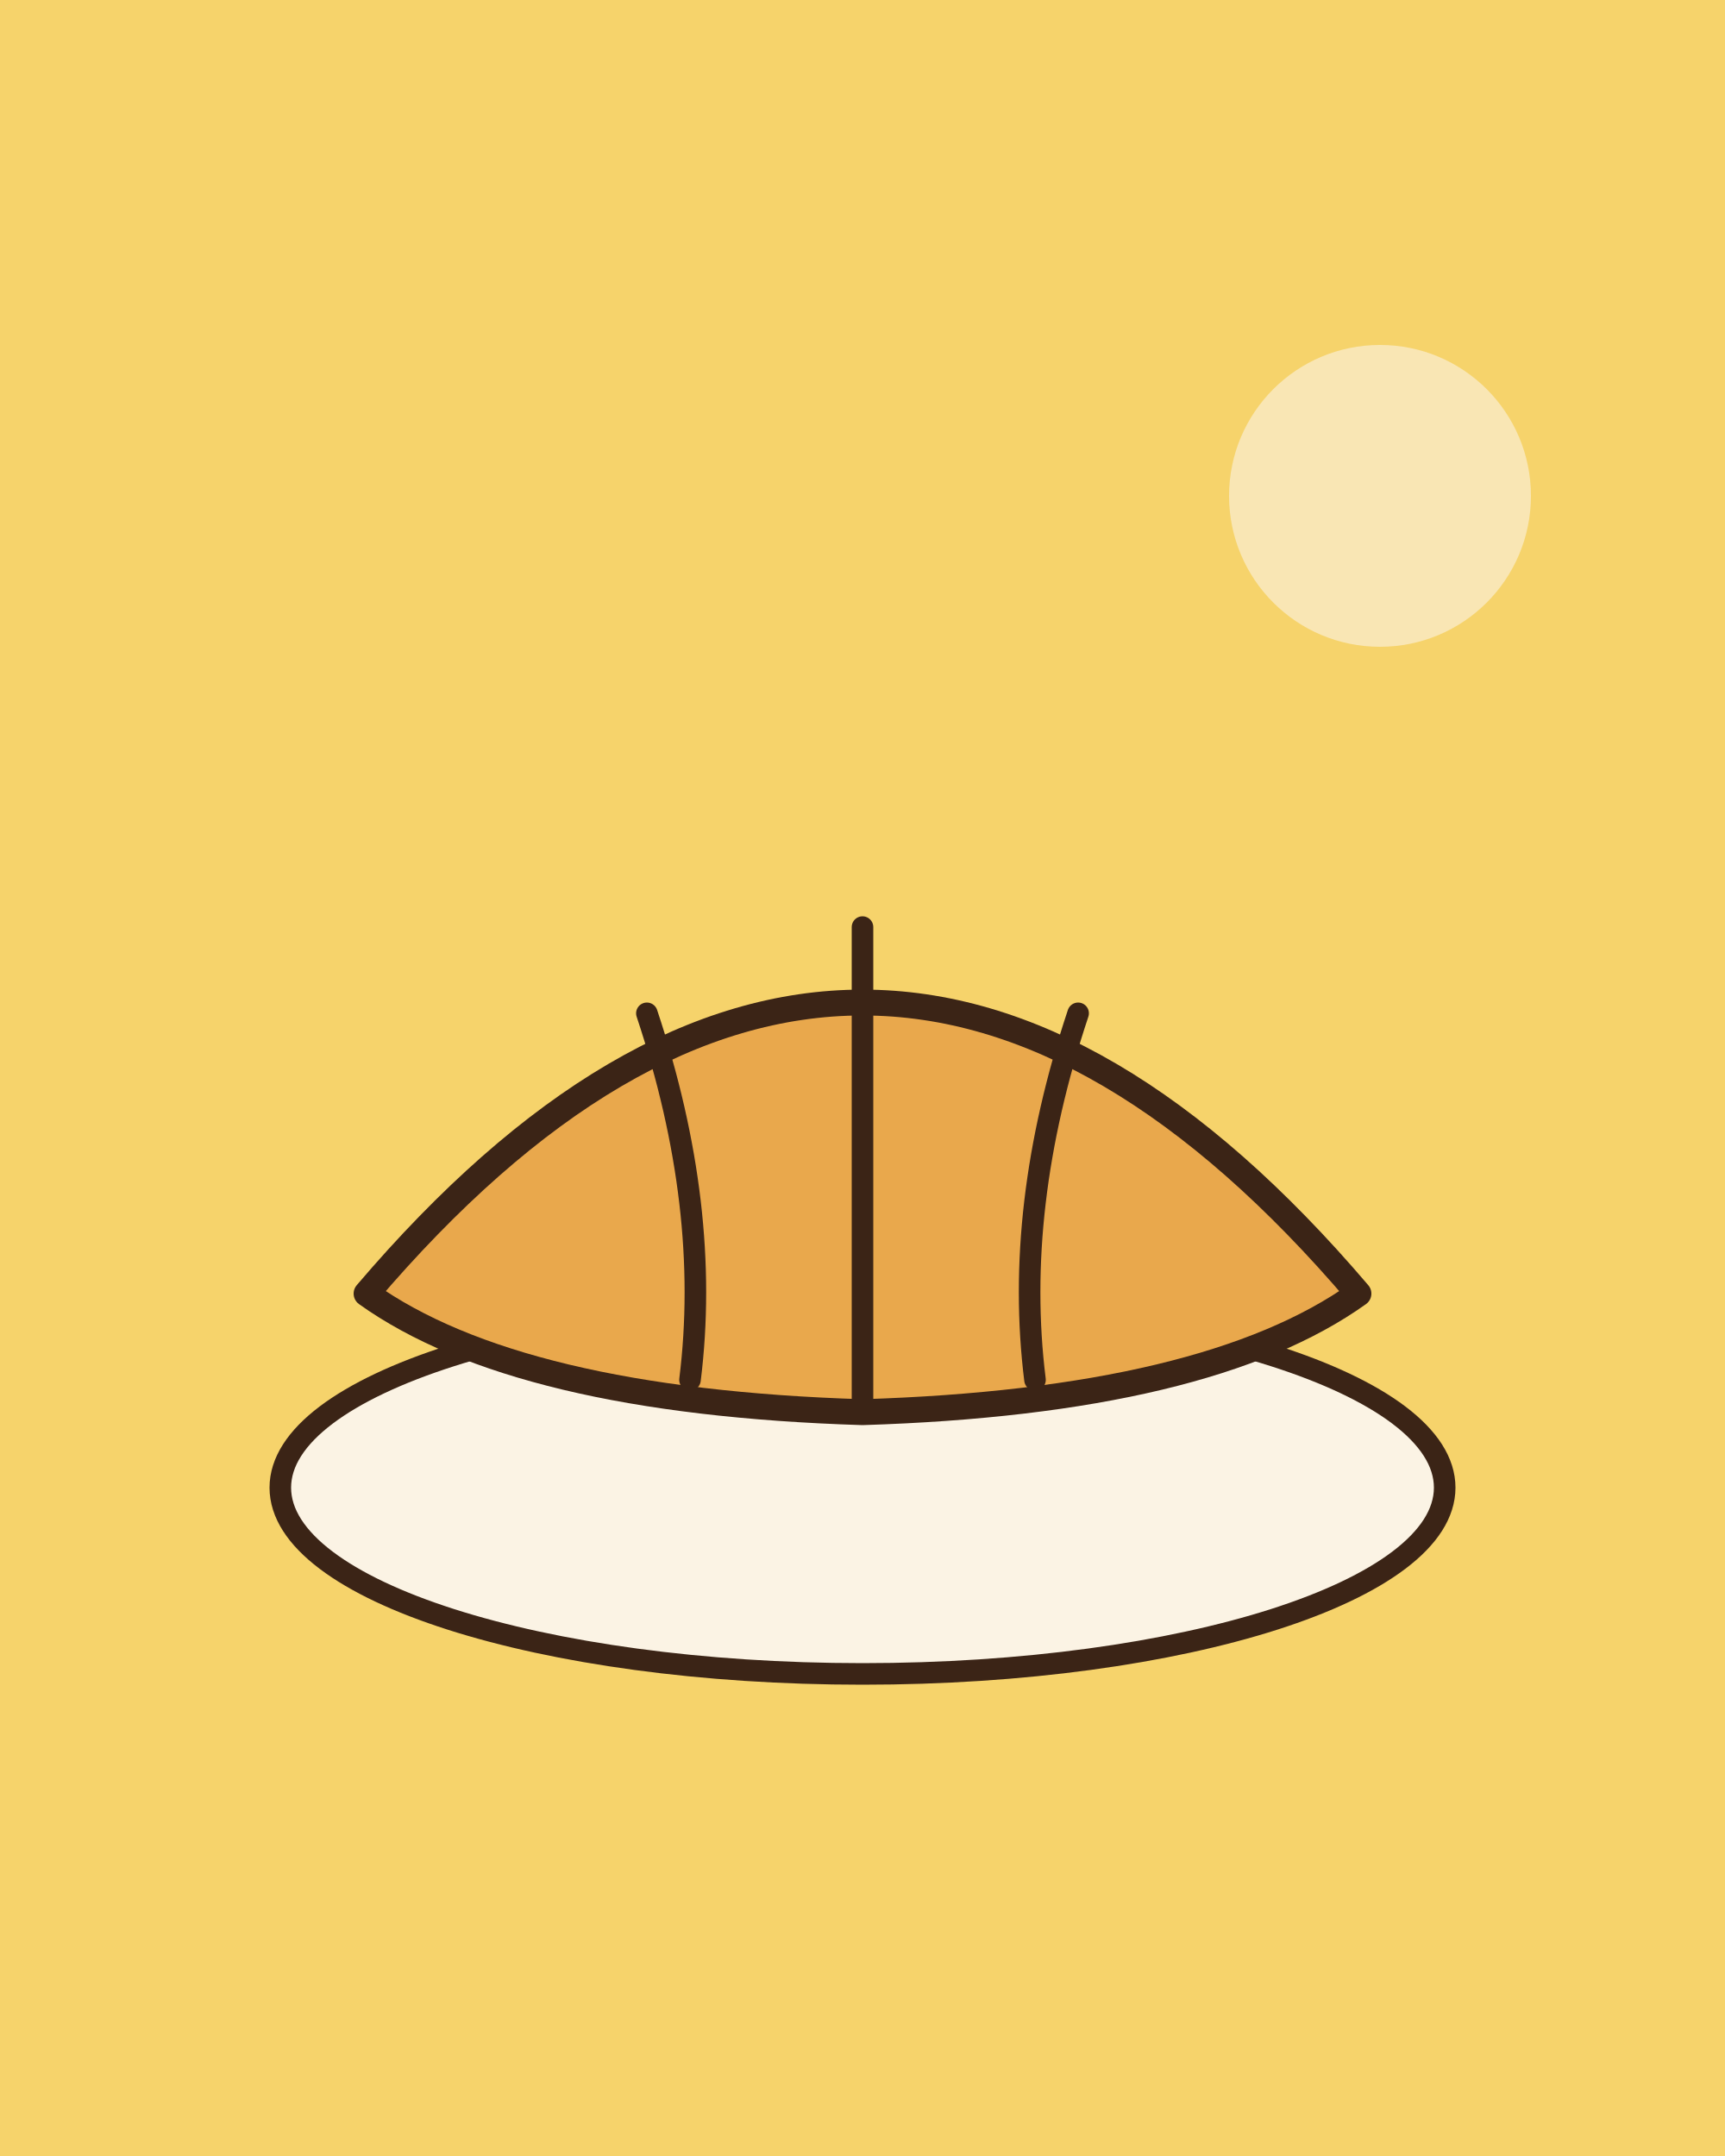
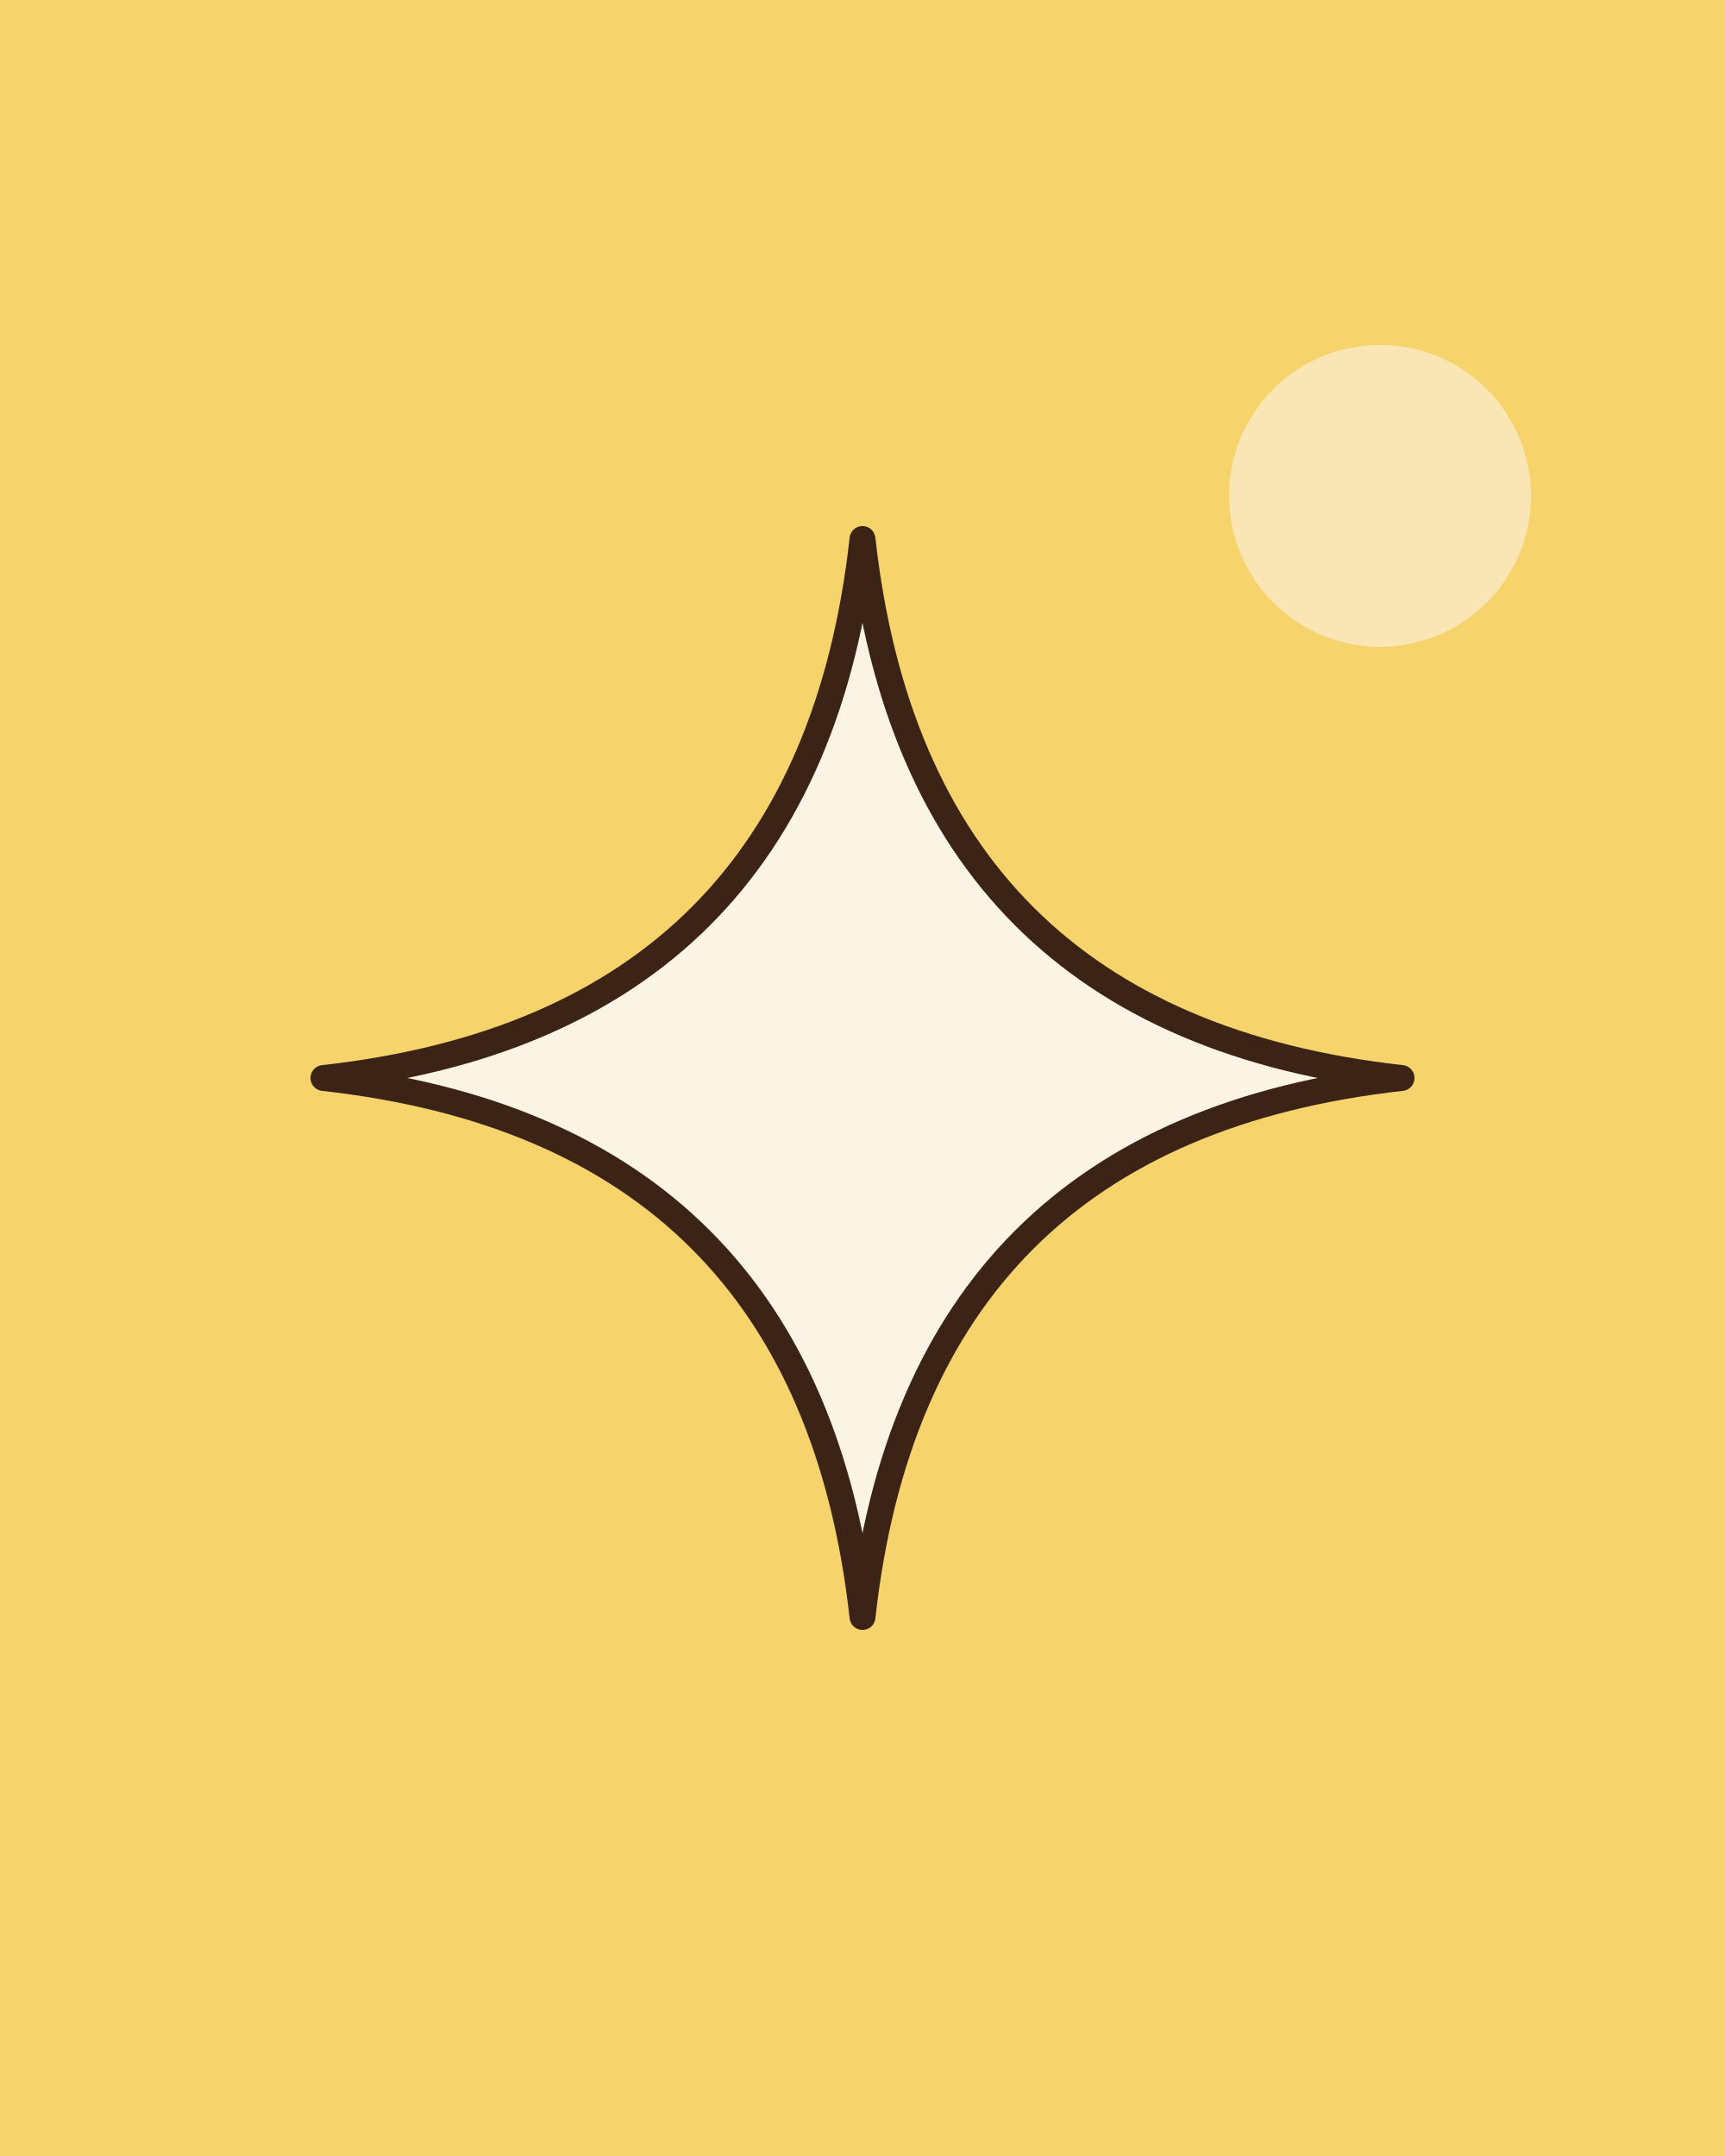
<svg xmlns="http://www.w3.org/2000/svg" viewBox="0 0 800 1000" width="800" height="1000">
  <rect width="800" height="1000" fill="#F6D36B" />
-   <ellipse cx="400" cy="690" rx="270" ry="86.4" fill="#FBF3E4" stroke="#3B2416" stroke-width="10" />
-   <path d="M170 600 Q400 330 630 600 Q560 650 400 655 Q240 650 170 600Z" fill="#E9A84C" stroke="#3B2416" stroke-width="12" stroke-linejoin="round" />
-   <path d="M300 470 Q330 560 320 640 M400 430 V650 M500 470 Q470 560 480 640" fill="none" stroke="#3B2416" stroke-width="10" stroke-linecap="round" />
+   <path d="M400 250 Q425 475 650 500 Q425 525 400 750 Q375 525 150 500 Q375 475 400 250Z" fill="#FBF3E4" stroke="#3B2416" stroke-width="12" stroke-linejoin="round" />
  <circle cx="640" cy="230" r="70" fill="#FBF3E4" opacity=".6" />
</svg>
